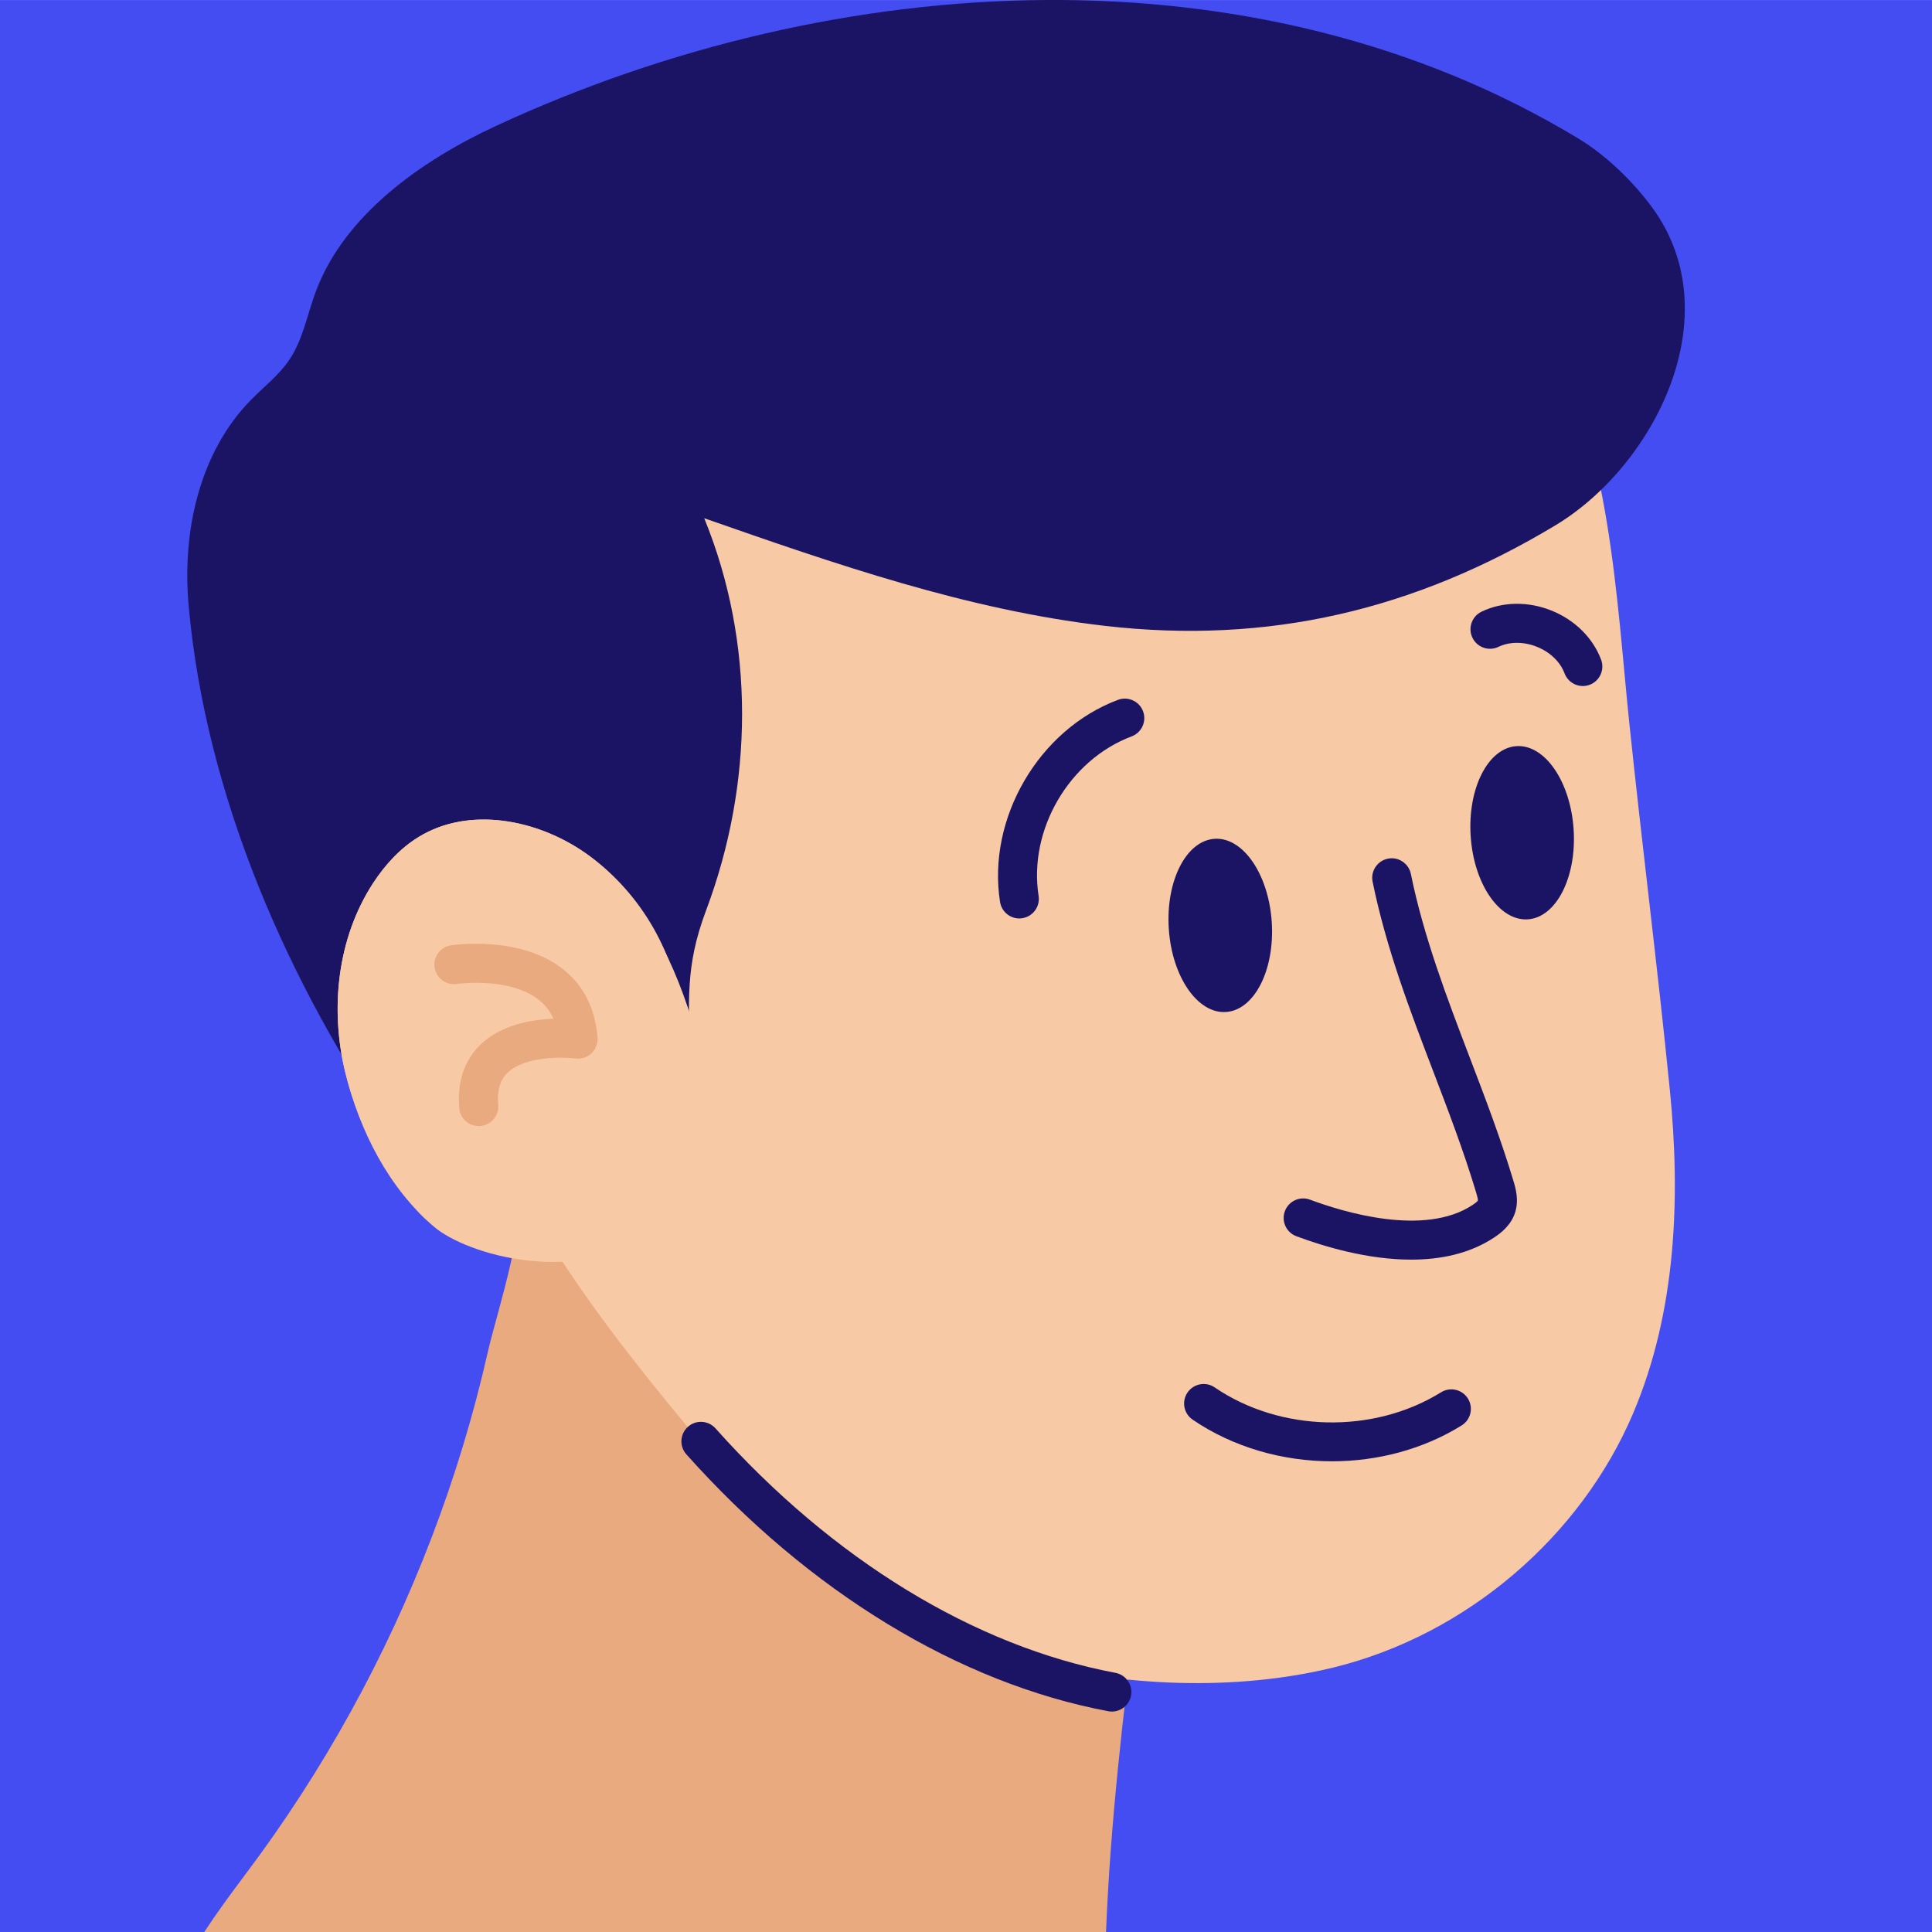
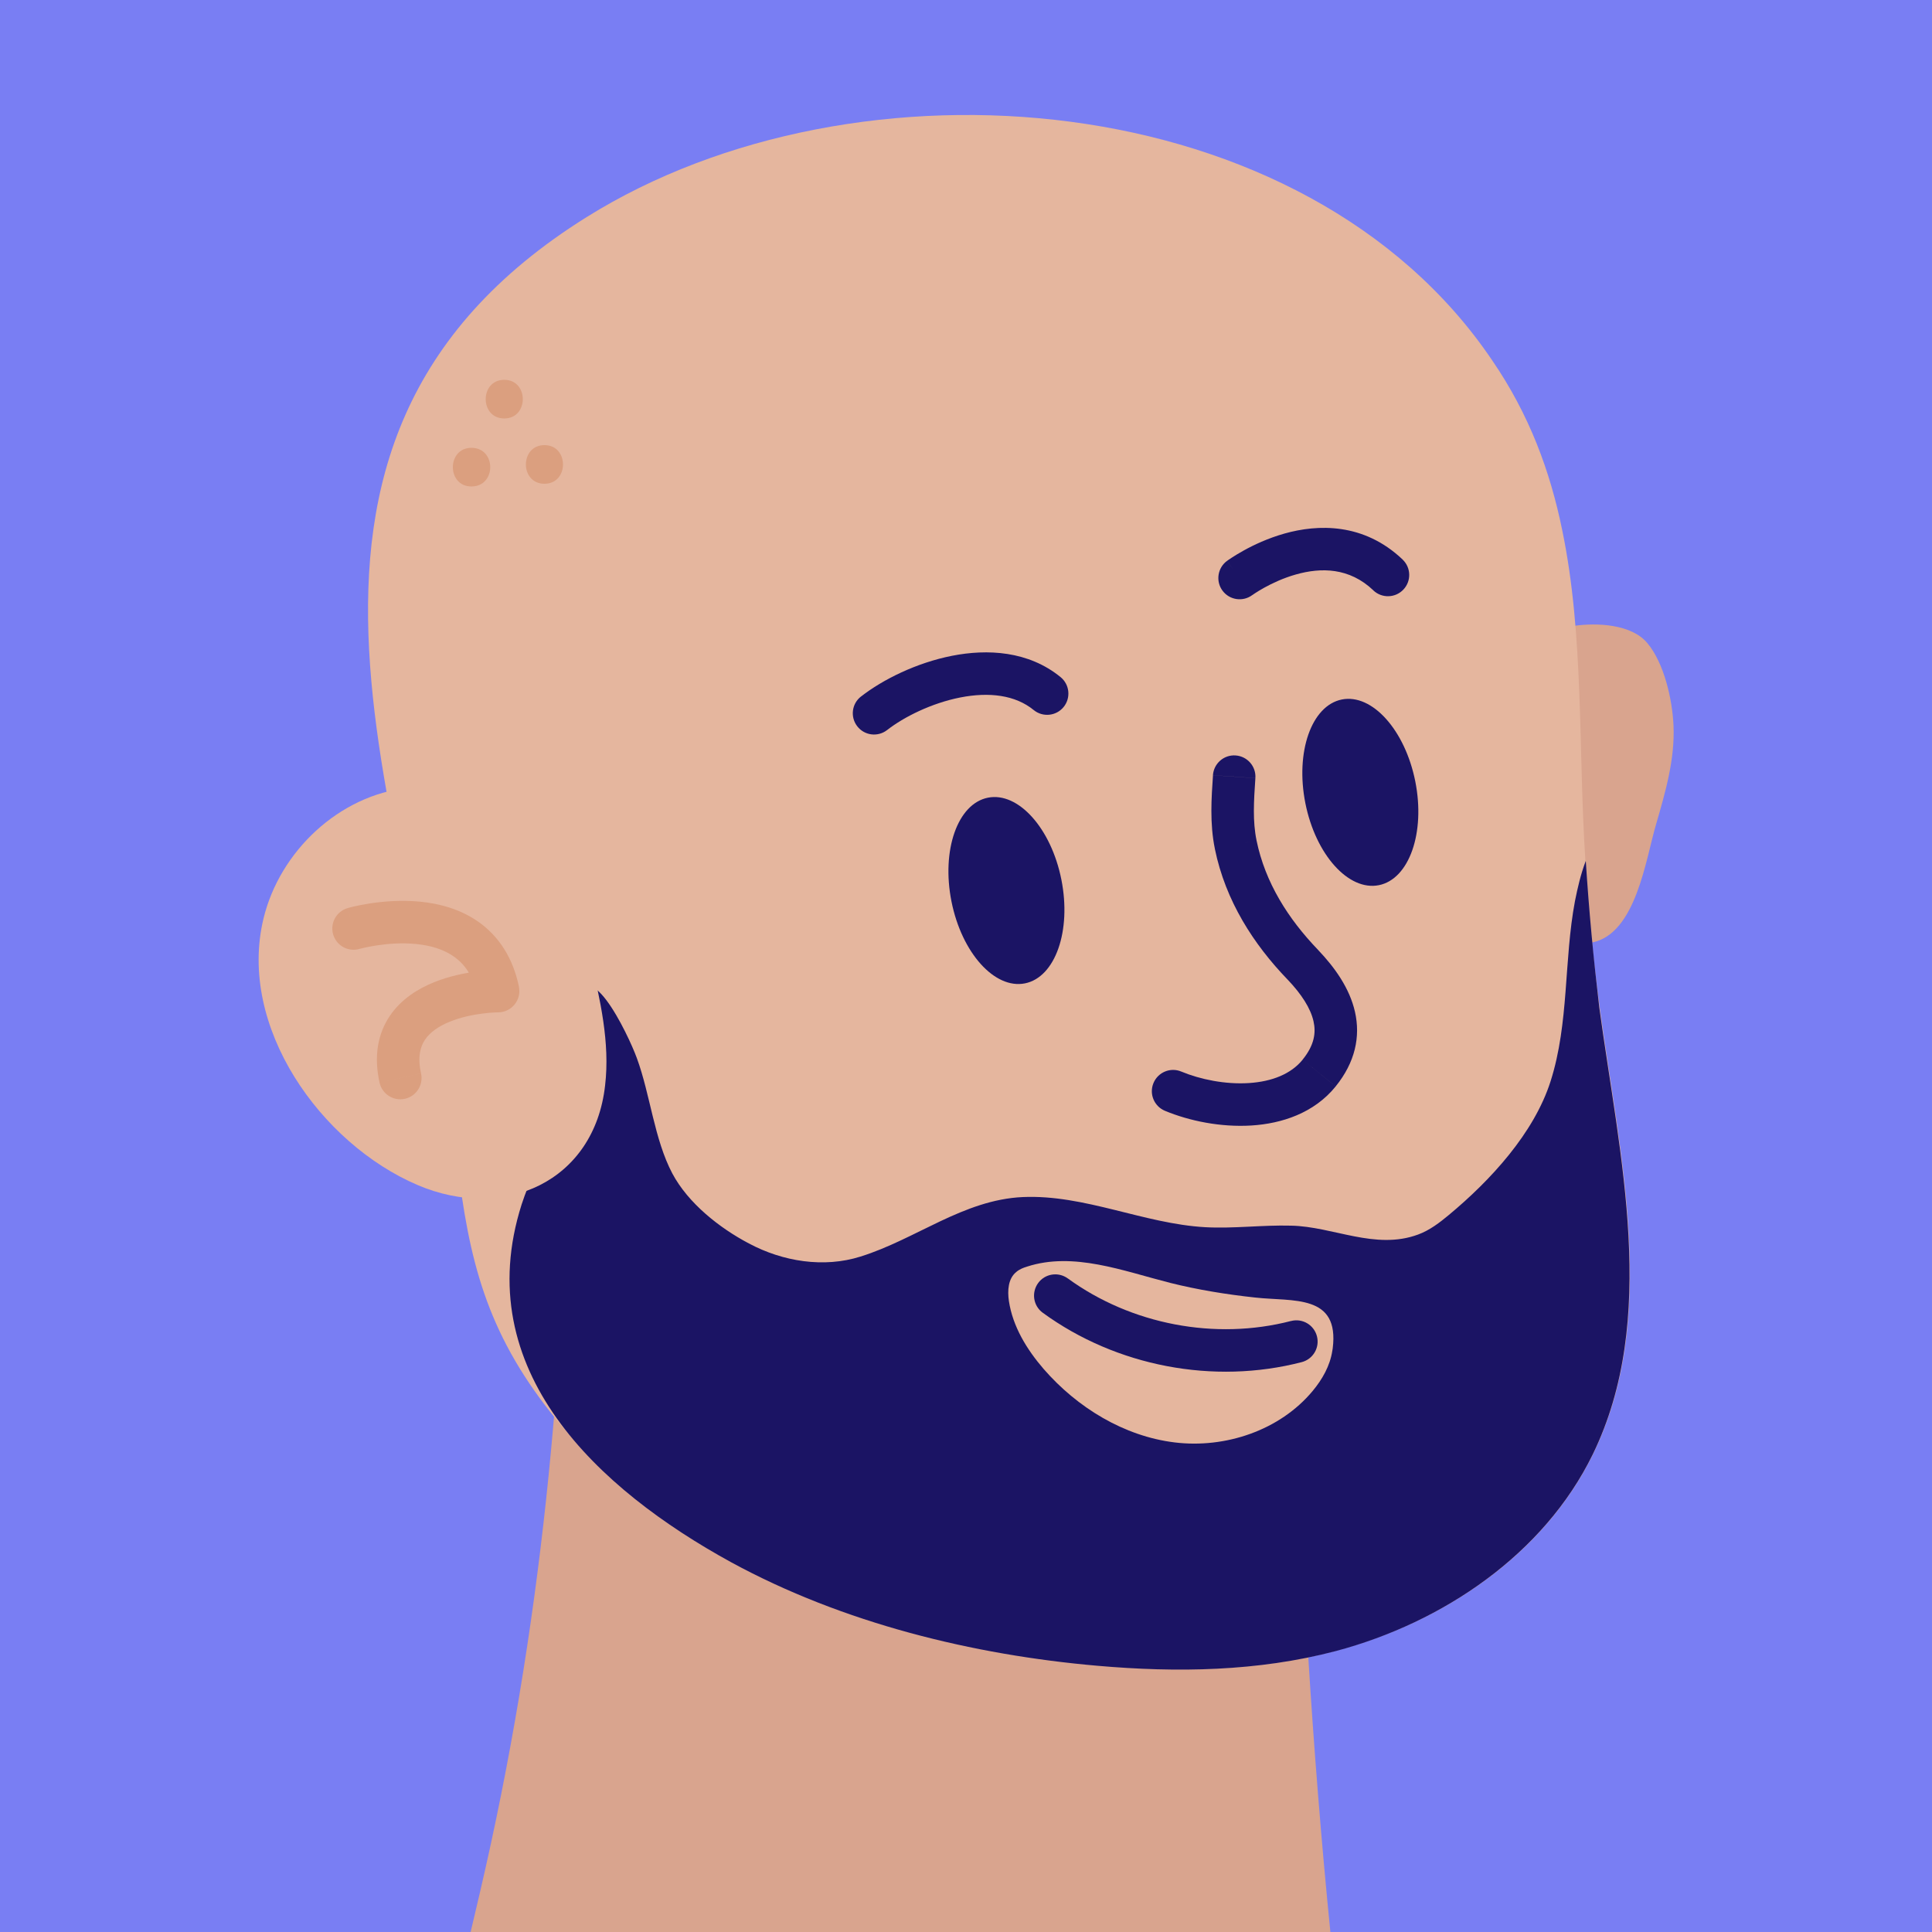
<svg xmlns="http://www.w3.org/2000/svg" width="500" height="500" viewBox="0 0 500 500" fill="none">
-   <path d="M500 0.01H0V499.998H500V0.01Z" fill="#444DF2" />
-   <path d="M294.15 415.7C290.68 443.55 287.35 471.849 286.24 499.998H52.87C55.94 495.288 59.58 490.308 63.66 484.879C83.69 458.269 99.92 428.81 111.79 397.691C117.72 382.141 122.57 366.161 126.24 349.922C128.8 338.652 137.34 314.182 133.51 303.073C135.7 309.433 138.79 315.312 142.58 320.742C154.57 337.912 173.58 350.422 193.34 358.321C219.35 368.711 247.41 372.721 274.33 380.451C279.96 382.071 285.82 384.031 289.75 388.381C296.13 395.461 295.33 406.24 294.15 415.7Z" fill="#444DF2" />
-   <path d="M294.15 415.7C290.68 443.55 287.35 471.849 286.24 499.998H52.87C55.94 495.288 59.58 490.308 63.66 484.879C83.69 458.269 99.92 428.81 111.79 397.691C117.72 382.141 122.57 366.161 126.24 349.922C128.8 338.652 137.34 314.182 133.51 303.073C135.7 309.433 138.79 315.312 142.58 320.742C154.57 337.912 173.58 350.422 193.34 358.321C219.35 368.711 247.41 372.721 274.33 380.451C279.96 382.071 285.82 384.031 289.75 388.381C296.13 395.461 295.33 406.24 294.15 415.7Z" fill="#EAAA7F" />
-   <path d="M105.87 182.036C105.55 160.156 107.87 137.997 117.98 118.347C135.32 84.618 173.36 63.708 212.01 56.389C250.67 49.069 290.42 53.349 329.35 57.949C352.74 60.718 387.62 64.938 400.17 86.368C416.76 114.667 418.37 155.516 421.67 187.186C424.97 218.855 429 250.444 432.16 282.133C434.93 309.923 433.86 339.422 422.62 365.841C409.19 397.421 379.79 423.1 344.93 431.59C295.34 443.66 227.62 427.95 195.71 390.321C172.28 362.692 146.02 332.572 130.51 300.153C114.56 266.814 108.07 229.895 106.25 193.355C106.06 189.596 105.92 185.816 105.87 182.036Z" fill="#F7C9A4" />
-   <path d="M141.51 317.272C134.4 318.072 127.42 317.393 121.03 314.073C113.21 310.013 107.76 302.623 102.75 295.383C74.68 254.874 53.23 206.145 48.81 156.606C47.12 137.617 51.55 117.187 64.89 103.557C68.29 100.088 72.23 97.078 74.93 93.038C78.49 87.718 79.55 81.168 81.83 75.178C89.34 55.408 109.24 41.449 128.42 32.559C216.67 -8.34 325.46 -14.48 408.64 35.949C415.7 40.229 422.68 47.019 427.56 53.669C448.06 81.618 428.07 120.607 402.52 135.967C366.17 157.826 328.33 166.866 285.9 161.966C250.28 157.846 216.1 145.946 182.25 134.117C195.48 166.466 194.98 202.995 182.76 235.534C177.09 250.644 178.49 258.884 178.34 274.633C178.25 283.803 178.61 305.393 167.82 309.673C159.45 312.993 150.38 316.283 141.51 317.272Z" fill="#1B1464" />
-   <path d="M151.38 220.685C178.18 239.274 186.44 285.653 187.12 316.032C187.15 317.452 187.17 318.932 187.8 320.212C189.83 324.402 161.22 325.862 158.9 325.882C147.61 325.992 136.31 324.802 125.29 322.322C113.33 319.632 109.69 316.482 102.58 306.193C96.61 297.553 91.94 287.973 89.42 277.763C85.33 261.194 87.26 242.794 96.59 228.514C99.68 223.785 103.59 219.505 108.41 216.565C121.41 208.655 138.87 212.005 151.38 220.685Z" fill="#F7C9A4" />
-   <path d="M172.08 318.042C149.13 333.652 120.53 324.432 112.42 317.562C100.61 307.553 93.07 292.623 89.41 277.773C85.32 261.204 87.25 242.804 96.58 228.524C99.67 223.795 103.58 219.515 108.4 216.575C121.4 208.655 138.86 212.015 151.38 220.685C165.05 230.164 174.41 245.614 176.49 262.124" fill="#F7C9A4" />
-   <path d="M317.277 261.907C324.634 261.424 329.94 250.998 329.128 238.62C328.315 226.242 321.692 216.599 314.335 217.082C306.977 217.565 301.671 227.991 302.484 240.369C303.296 252.747 309.919 262.389 317.277 261.907Z" fill="#1B1464" />
-   <path d="M395.401 237.925C402.758 237.442 408.064 227.017 407.252 214.639C406.439 202.261 399.816 192.618 392.459 193.101C385.101 193.584 379.795 204.009 380.608 216.387C381.42 228.765 388.043 238.408 395.401 237.925Z" fill="#1B1464" />
-   <path d="M365.22 325.992C354.04 325.992 342.86 322.682 335.49 319.933C332.88 318.953 331.55 316.053 332.53 313.433C333.51 310.823 336.42 309.493 339.03 310.473C347.51 313.643 368.59 320.123 381.08 311.863C382.08 311.203 382.39 310.843 382.48 310.713C382.51 310.233 382.13 308.963 381.96 308.403C378.78 297.833 374.76 287.323 370.88 277.164C364.9 261.514 358.72 245.324 355.23 228.185C354.67 225.455 356.44 222.785 359.17 222.225C361.9 221.665 364.57 223.435 365.13 226.165C368.46 242.494 374.49 258.284 380.32 273.564C384.27 283.893 388.35 294.583 391.64 305.493C392.22 307.403 393.18 310.593 392.07 313.913C391 317.123 388.47 319.083 386.66 320.283C380.29 324.482 372.76 325.992 365.22 325.992Z" fill="#1B1464" />
-   <path d="M263.79 237.694C261.35 237.694 259.2 235.914 258.81 233.424C255.42 211.795 268.82 188.816 289.32 181.126C291.93 180.146 294.84 181.466 295.82 184.076C296.8 186.686 295.48 189.596 292.87 190.575C276.69 196.645 266.11 214.785 268.79 231.855C269.22 234.604 267.34 237.194 264.58 237.624C264.31 237.674 264.05 237.694 263.79 237.694Z" fill="#1B1464" />
-   <path d="M409.63 177.546C407.59 177.546 405.67 176.296 404.91 174.276C403.78 171.266 401.16 168.756 397.74 167.386C394.32 166.016 390.69 166.026 387.79 167.406C385.28 168.616 382.26 167.546 381.06 165.036C379.85 162.526 380.92 159.506 383.43 158.296C388.87 155.686 395.46 155.586 401.5 158.006C407.54 160.426 412.23 165.056 414.36 170.706C415.34 173.316 414.03 176.226 411.42 177.216C410.83 177.436 410.22 177.546 409.63 177.546Z" fill="#1B1464" />
-   <path d="M344.71 378.182C331.94 378.182 319.16 374.572 308.65 367.402C306.35 365.832 305.75 362.692 307.33 360.382C308.9 358.082 312.04 357.482 314.35 359.052C331.35 370.652 355.45 371.182 372.95 360.322C375.32 358.852 378.43 359.582 379.9 361.952C381.37 364.322 380.64 367.432 378.27 368.902C368.29 375.102 356.5 378.182 344.71 378.182Z" fill="#1B1464" />
-   <path d="M287.75 442.95C287.44 442.95 287.13 442.92 286.81 442.86C248.16 435.59 209.38 411.98 177.63 376.381C175.77 374.301 175.96 371.111 178.04 369.251C180.12 367.391 183.31 367.581 185.17 369.661C215.45 403.6 252.21 426.08 288.68 432.93C291.42 433.45 293.22 436.08 292.71 438.82C292.25 441.26 290.13 442.95 287.75 442.95Z" fill="#1B1464" />
-   <path d="M123.88 291.423C121.29 291.423 119.08 289.443 118.86 286.813C118.12 278.253 121.46 273.114 124.4 270.304C129.75 265.194 137.56 263.854 143.23 263.644C142.38 261.714 141.14 260.104 139.49 258.794C131.89 252.724 118.34 254.624 118.21 254.644C115.46 255.044 112.89 253.144 112.48 250.394C112.07 247.644 113.96 245.074 116.71 244.654C117.44 244.544 134.68 242.054 145.76 250.864C151.07 255.084 154.06 261.034 154.63 268.534C154.75 270.054 154.17 271.544 153.07 272.594C151.96 273.644 150.44 274.123 148.93 273.934C145.57 273.504 135.85 273.314 131.37 277.613C129.4 279.503 128.6 282.223 128.93 285.933C129.17 288.713 127.12 291.163 124.34 291.403C124.18 291.413 124.03 291.423 123.88 291.423Z" fill="#EAAA7F" />
+   <path d="M500 -0.002H0V499.998H500V-0.002Z" fill="#797EF3" />
+   <path d="M385 228.398C381.9 220.598 381.6 211.898 381.3 203.498C381 193.298 382.6 182.498 387.8 174.398C391.8 168.098 398.1 163.398 407.2 161.998C413.2 161.098 422.2 161.498 426.3 166.398C430.7 171.598 432.8 181.098 433.1 187.698C433.5 196.498 431 204.998 428.6 213.298C425.9 222.398 423.4 241.598 412.1 243.898C400.2 246.498 389.2 239.198 385 228.398Z" fill="#D9A48E" />
+   <path d="M344.3 499.998H121.8C122.6 496.598 123.4 493.198 124.2 489.798C140.1 421.598 146.3 355.498 147.2 283.998C203.5 304.798 262.7 295.898 320.8 294.998C342.4 294.698 335.2 319.198 335.4 342.098C335.7 370.698 336.8 399.198 338.5 427.598C340 451.798 341.9 475.998 344.3 499.998Z" fill="#D9A48E" />
+   <path d="M404.3 137.198C410 164.698 408.4 193.698 410.3 222.798C411.1 235.498 412.3 248.098 414 260.698C419.3 299.498 429.4 341.098 412.3 376.298C399.7 402.198 373.7 419.798 345.8 427.198C325.6 432.598 304.8 432.798 284.1 430.998C252 428.198 218.3 420.098 189.3 404.198C171.5 394.498 155.5 381.798 142.7 365.798C125.9 344.598 121.3 325.998 118.3 300.298C108.2 213.998 56.5 115.698 151.8 56.198C221.7 12.498 337.9 21.698 386.2 93.298C395.8 107.298 401.2 121.998 404.3 137.198Z" fill="#E5B69E" />
+   <path d="M265.254 254.495C273.108 252.929 277.329 240.902 274.682 227.632C272.036 214.362 263.523 204.875 255.67 206.441C247.816 208.007 243.595 220.034 246.242 233.304C248.889 246.574 257.401 256.062 265.254 254.495Z" fill="#1B1464" />
+   <path d="M356.846 229.084C364.699 227.518 368.92 215.491 366.274 202.221C363.627 188.951 355.115 179.464 347.261 181.03C339.408 182.596 335.187 194.624 337.833 207.893C340.48 221.163 348.992 230.651 356.846 229.084Z" fill="#1B1464" />
+   <path d="M229.58 188.938C233.92 185.548 241.06 181.978 248.5 180.508C255.98 179.038 262.75 179.858 267.52 183.758L274.48 175.238C266.15 168.438 255.52 167.918 246.38 169.718C237.2 171.528 228.48 175.848 222.82 180.268L229.58 188.938ZM267.52 183.758C269.87 185.678 273.34 185.328 275.26 182.978C277.18 180.628 276.83 177.158 274.48 175.238L267.52 183.758ZM222.82 180.258C220.42 182.128 220 185.578 221.87 187.978C223.74 190.378 227.19 190.798 229.59 188.928L222.82 180.258Z" fill="#1B1464" />
+   <path d="M320.8 149.598C324.06 154.028 324.06 154.028 324.06 154.028C324.06 154.028 324.07 154.018 324.08 154.018C324.1 153.998 324.14 153.968 324.21 153.928C324.33 153.838 324.53 153.708 324.8 153.528C325.34 153.178 326.15 152.668 327.18 152.098C329.26 150.948 332.13 149.588 335.39 148.668C341.91 146.828 349.2 146.868 355.42 152.778L363 144.808C352.91 135.218 341.01 135.658 332.4 138.088C328.1 139.308 324.43 141.048 321.86 142.478C320.56 143.198 319.52 143.838 318.79 144.318C318.42 144.558 318.13 144.758 317.92 144.898C317.82 144.968 317.73 145.028 317.67 145.078C317.64 145.098 317.61 145.118 317.59 145.138C317.58 145.148 317.57 145.148 317.56 145.158L317.55 145.168C317.54 145.168 317.54 145.168 320.8 149.598ZM355.41 152.788C357.61 154.878 361.09 154.798 363.19 152.588C365.28 150.388 365.2 146.908 362.99 144.808L355.41 152.788ZM317.54 145.168C315.1 146.968 314.58 150.418 316.38 152.858C318.18 155.298 321.63 155.818 324.07 154.018L317.54 145.168Z" fill="#1B1464" />
+   <path d="M269.86 339.738C288.89 353.608 314.08 358.428 336.88 352.518L334.12 341.868C314.52 346.958 292.71 342.778 276.34 330.848L269.86 339.738ZM336.88 352.518C339.82 351.758 341.59 348.758 340.82 345.818C340.06 342.878 337.06 341.108 334.12 341.878L336.88 352.518ZM276.34 330.858C273.89 329.068 270.44 329.608 268.66 332.068C266.88 334.528 267.41 337.968 269.87 339.748L276.34 330.858Z" fill="#1B1464" />
+   <path d="M325.19 217.488C324.17 212.548 324.48 207.408 324.89 201.378L313.92 200.638C313.53 206.408 313.04 213.068 314.42 219.728L325.19 217.488ZM341.16 245.878C333.36 237.788 327.42 228.388 325.19 217.498L314.41 219.708C317.18 233.208 324.45 244.408 333.24 253.528L341.16 245.878ZM345.67 281.158C350.71 274.938 352.13 268.298 350.66 261.838C349.27 255.728 345.42 250.358 341.18 245.908L333.21 253.488C336.87 257.328 339.18 260.968 339.93 264.278C340.61 267.238 340.18 270.458 337.12 274.228L345.67 281.158ZM301.49 287.478C307.84 290.118 315.98 291.768 323.86 291.278C331.72 290.788 340.07 288.078 345.67 281.168L337.13 274.238C334.14 277.928 329.23 279.918 323.17 280.298C317.13 280.678 310.67 279.378 305.71 277.318L301.49 287.478ZM324.89 201.368C325.1 198.338 322.81 195.718 319.77 195.508C316.74 195.298 314.12 197.588 313.91 200.628L324.89 201.368ZM319.8 218.598L325.19 217.498V217.488L319.8 218.598ZM337.2 249.698L341.18 245.908C341.17 245.898 341.16 245.888 341.15 245.878L337.2 249.698ZM305.71 277.318C302.91 276.148 299.69 277.478 298.52 280.288C297.35 283.088 298.68 286.308 301.49 287.478L305.71 277.318Z" fill="#1B1464" />
+   <path d="M344.9 348.998C344.9 349.198 344.8 349.398 344.8 349.598C344.2 353.498 342.2 356.998 339.7 359.998C331.2 370.198 317.1 374.898 304 373.298C290.9 371.698 278.8 364.298 270.1 354.298C265.7 349.198 262.1 343.298 261.1 336.698C260.7 333.998 260.9 330.898 263 329.198C263.8 328.498 264.8 328.098 265.8 327.798C277.8 323.898 290.6 328.898 302.8 331.998C310 333.798 317.4 334.998 324.8 335.798C334.6 336.898 346.7 334.798 344.9 348.998ZM410.4 222.798C409.1 226.198 408.3 229.698 407.6 233.198C404.7 248.598 406.1 264.698 401.3 279.798C397 293.298 385.7 305.498 375 314.398C372.6 316.398 370 318.398 367 319.498C355.9 323.598 345 317.398 334.1 317.198C326.7 316.998 319.3 317.998 311.9 317.598C296 316.698 280.7 309.098 264.7 309.798C249.3 310.498 237.1 320.698 222.7 325.198C213.2 328.198 202.6 326.498 193.8 321.798C186.2 317.798 178.1 311.398 174 303.698C169.3 294.798 168.3 283.298 164.8 273.798C162.7 267.998 151.3 243.798 148.6 261.498C146.9 272.398 146.4 283.098 142.4 293.598C140.1 299.698 137 305.498 135 311.698C121.3 354.698 154.9 385.498 189.2 404.298C218.2 420.098 251.9 428.298 284 431.098C304.6 432.898 325.5 432.598 345.7 427.298C373.5 419.898 399.6 402.198 412.2 376.398C429.3 341.198 419.2 299.598 413.9 260.798C412.4 248.098 411.2 235.498 410.4 222.798Z" fill="#1B1464" />
+   <path d="M134.6 212.998C127.3 206.298 117.8 202.498 105.6 203.898C87.8 205.798 72.4 220.298 68.2 237.698C61.4 265.698 83 295.998 108.1 306.698C130.4 316.198 153.8 305.898 156.6 280.898C157.9 269.798 155.3 258.698 152.8 247.898C149.8 234.798 144 221.498 134.6 212.998Z" fill="#E5B69E" />
+   <path d="M128.9 256.498C128.9 250.998 128.9 250.998 128.9 250.998C128.9 250.998 128.9 250.998 128.89 250.998H128.88C128.87 250.998 128.86 250.998 128.85 250.998C128.82 250.998 128.79 250.998 128.75 250.998C128.67 250.998 128.56 250.998 128.43 251.008C128.16 251.018 127.78 251.028 127.32 251.048C126.39 251.098 125.09 251.198 123.56 251.388C120.53 251.778 116.39 252.558 112.32 254.208C108.28 255.838 103.87 258.498 100.89 262.908C97.79 267.498 96.7 273.298 98.23 280.188L108.97 277.798C108 273.438 108.83 270.808 110 269.058C111.3 267.138 113.52 265.578 116.44 264.398C119.32 263.228 122.44 262.608 124.94 262.298C126.17 262.138 127.2 262.068 127.9 262.028C128.25 262.008 128.52 261.998 128.7 261.998C128.79 261.998 128.85 261.998 128.88 261.998C128.9 261.998 128.91 261.998 128.91 261.998C128.9 261.998 128.9 261.998 128.9 256.498ZM91.5 240.298C93.03 245.578 93.03 245.578 93.03 245.578C93.03 245.578 93.05 245.578 93.07 245.568C93.11 245.558 93.17 245.538 93.27 245.518C93.46 245.468 93.75 245.398 94.14 245.308C94.92 245.128 96.06 244.898 97.45 244.678C100.27 244.248 103.95 243.938 107.69 244.308C111.45 244.678 114.91 245.708 117.62 247.668C120.2 249.528 122.47 252.508 123.54 257.618L134.31 255.378C132.72 247.738 129 242.318 124.07 238.748C119.27 235.278 113.72 233.848 108.78 233.358C103.83 232.868 99.16 233.288 95.79 233.798C94.09 234.058 92.68 234.348 91.68 234.578C91.18 234.698 90.78 234.798 90.49 234.868C90.35 234.908 90.23 234.938 90.15 234.958C90.11 234.968 90.07 234.978 90.05 234.988C90.04 234.988 90.03 234.998 90.02 234.998H90.01C90.01 234.998 90.01 234.998 90 234.998C89.97 235.018 89.97 235.018 91.5 240.298ZM98.23 280.188C98.89 283.158 101.83 285.018 104.79 284.368C107.75 283.718 109.62 280.768 108.97 277.808L98.23 280.188ZM128.9 256.498V261.998C130.56 261.998 132.12 261.248 133.17 259.968C134.21 258.688 134.63 256.998 134.29 255.378L128.9 256.498ZM89.97 235.018C87.05 235.868 85.37 238.918 86.22 241.828C87.07 244.748 90.12 246.428 93.03 245.578L89.97 235.018Z" fill="#DB9F7F" />
+   <path d="M122 115.898C115.6 115.898 115.6 125.898 122 125.898C128.5 125.898 128.5 115.898 122 115.898Z" fill="#DB9F7F" />
+   <path d="M130.5 98.298C124.1 98.298 124.1 108.298 130.5 108.298C136.9 108.298 136.9 98.298 130.5 98.298Z" fill="#DB9F7F" />
+   <path d="M140.9 115.198C134.5 115.198 134.5 125.198 140.9 125.198C147.3 125.198 147.3 115.198 140.9 115.198Z" fill="#DB9F7F" />
</svg>
